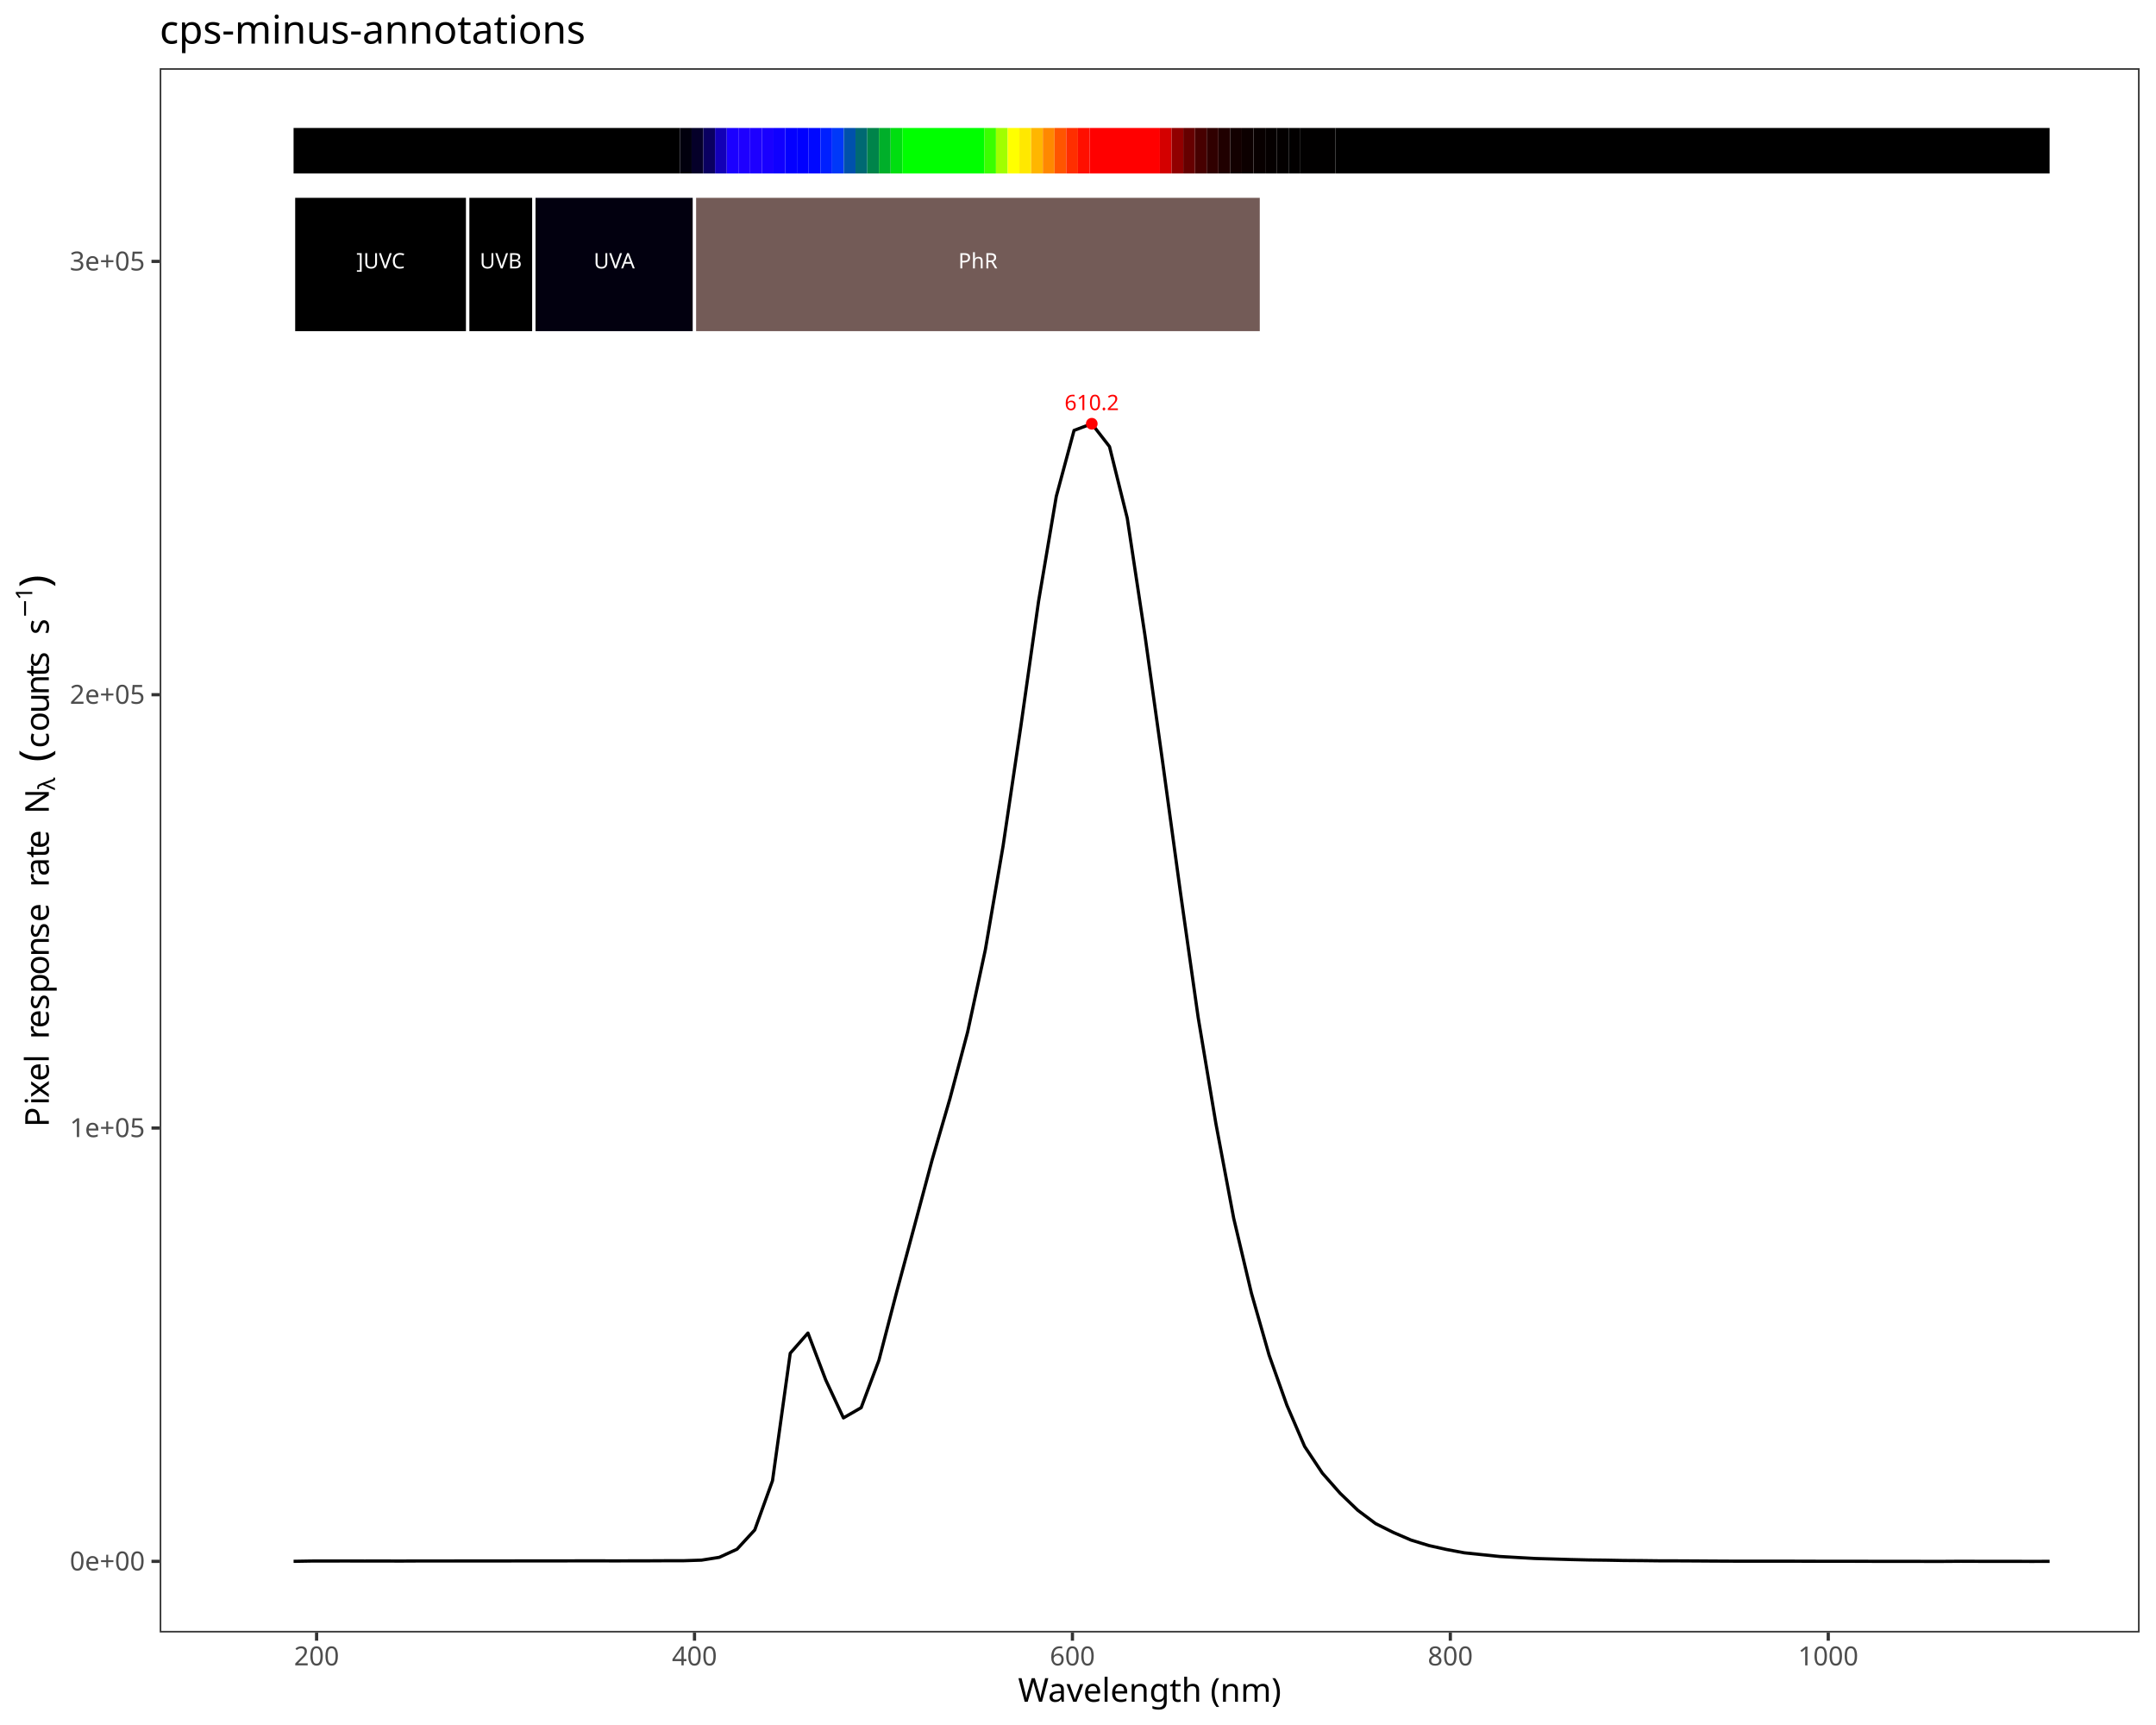
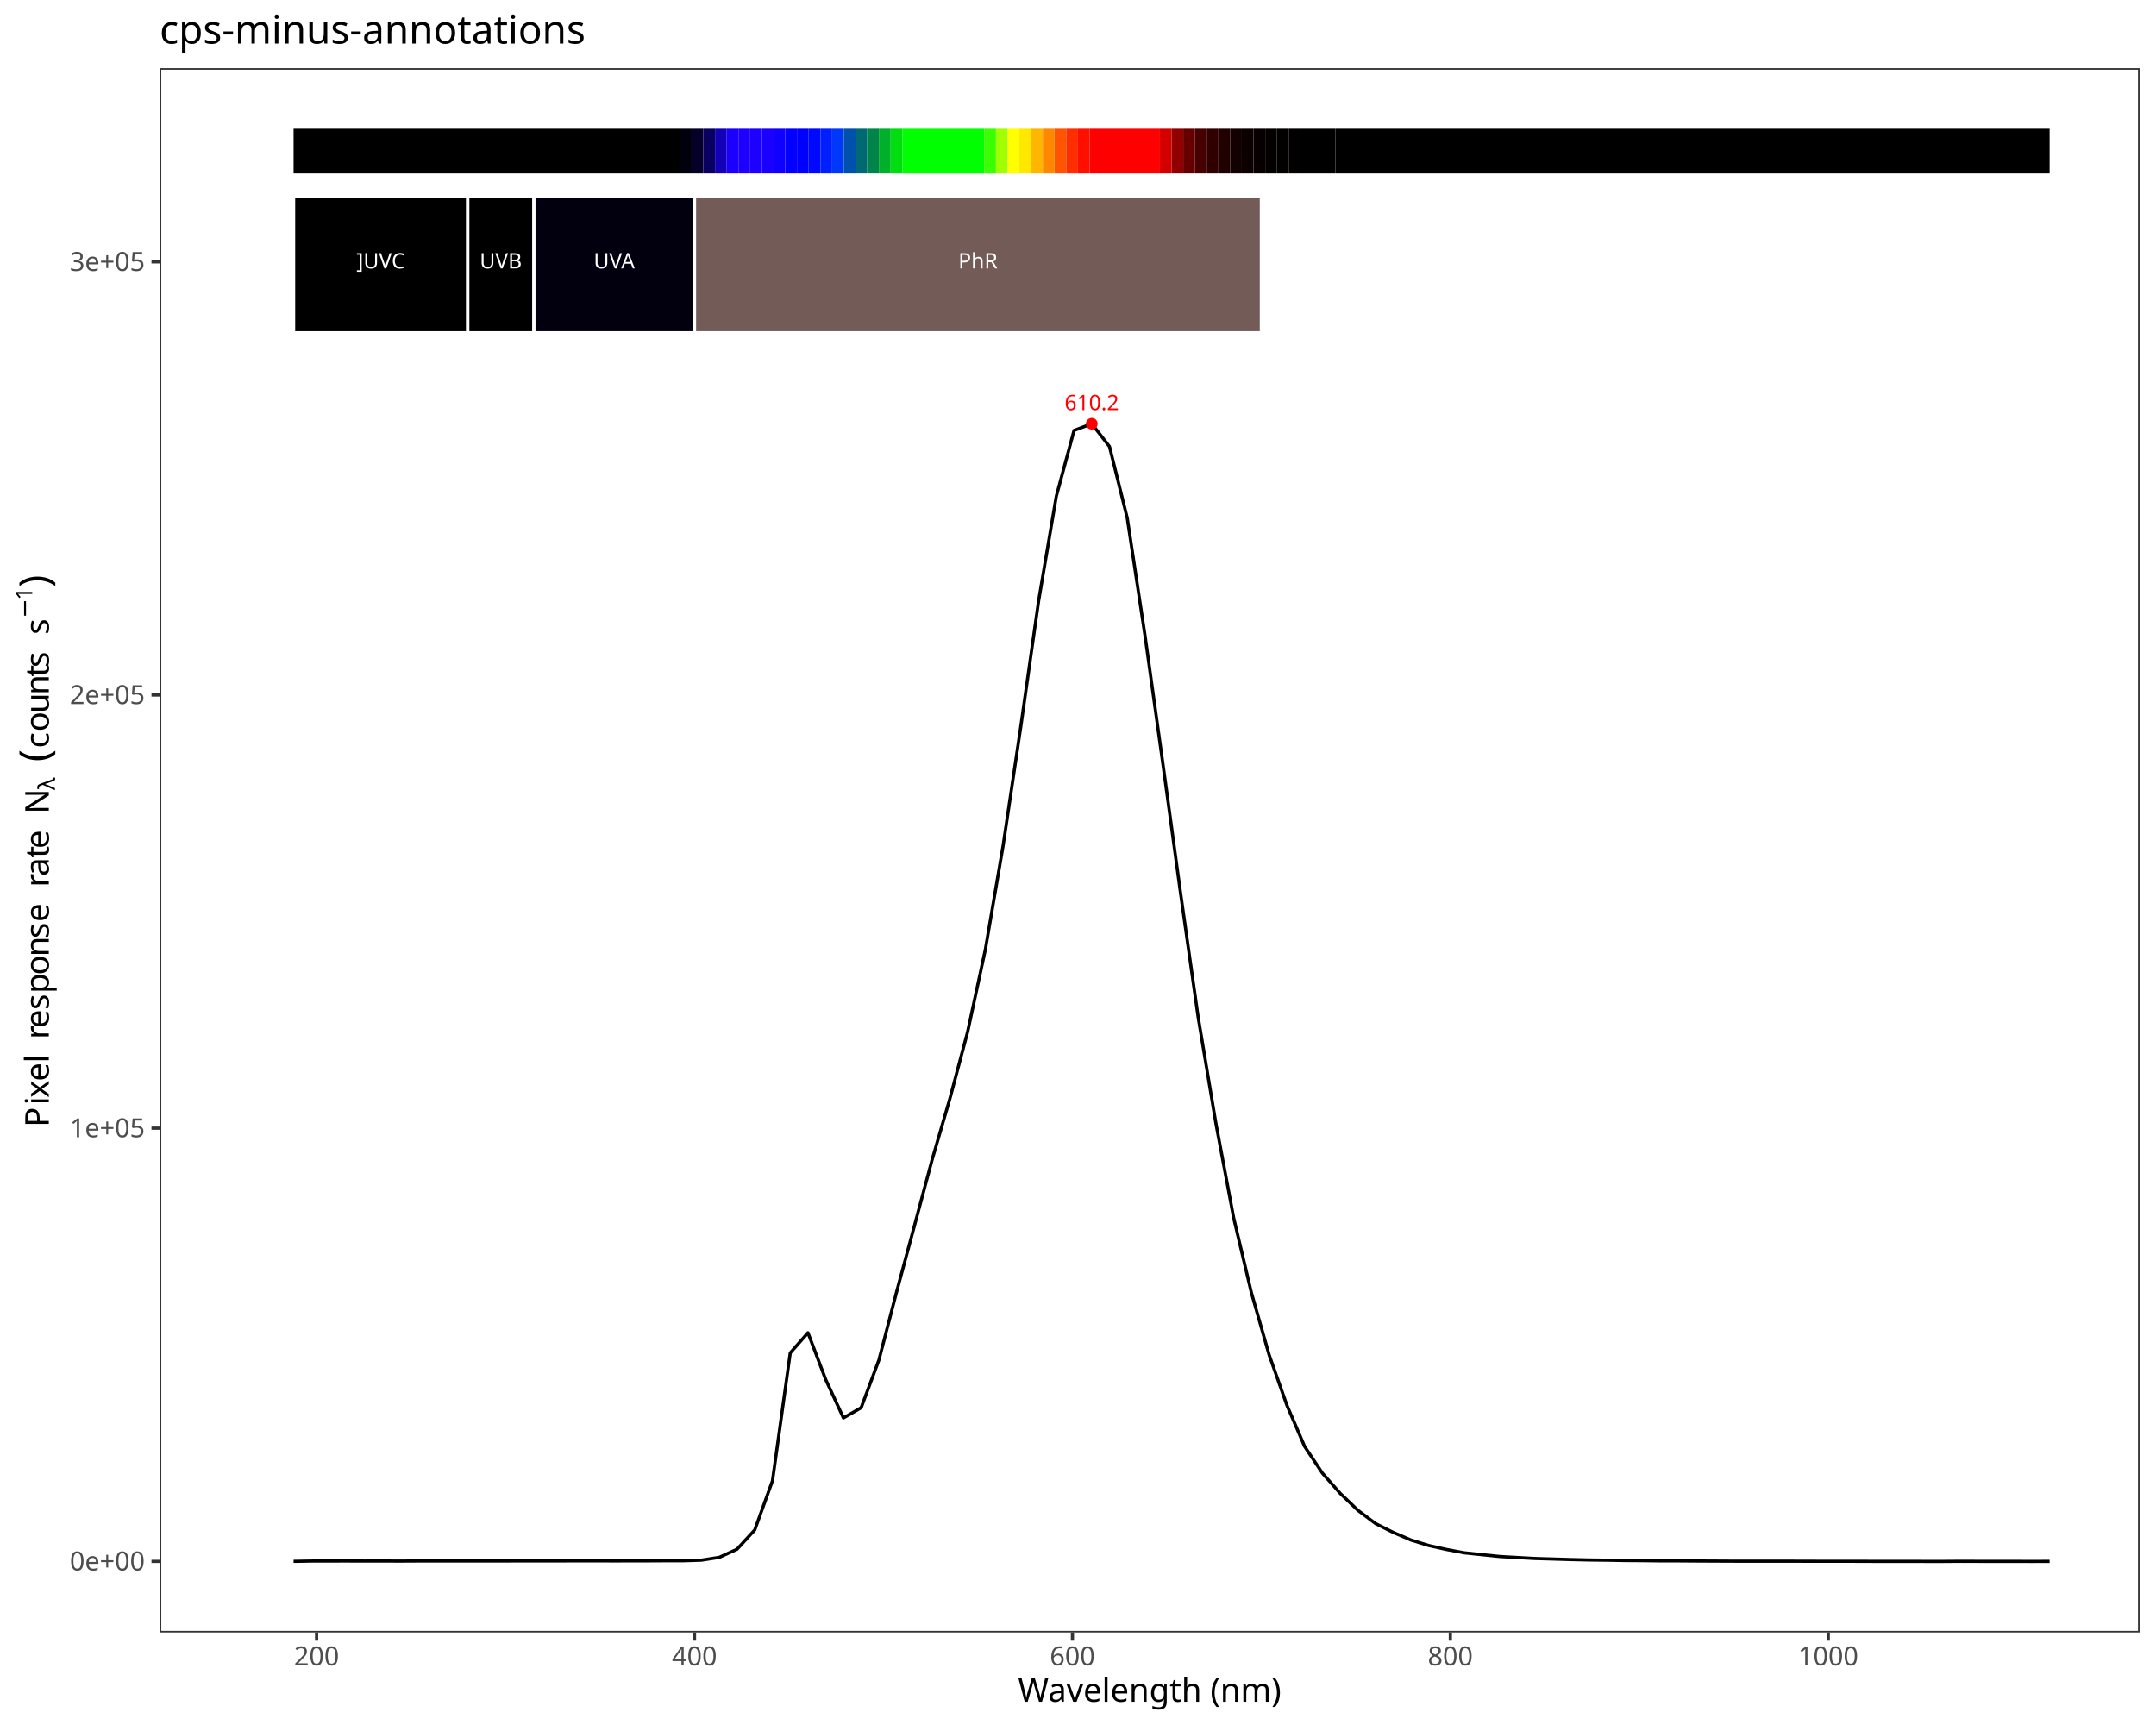
<svg xmlns="http://www.w3.org/2000/svg" class="svglite" data-engine-version="2.0" width="720.00pt" height="576.00pt" viewBox="0 0 720.00 576.00">
  <defs>
    <style type="text/css">
    .svglite line, .svglite polyline, .svglite polygon, .svglite path, .svglite rect, .svglite circle {
      fill: none;
      stroke: #000000;
      stroke-linecap: round;
      stroke-linejoin: round;
      stroke-miterlimit: 10.00;
    }
  </style>
  </defs>
  <rect width="100%" height="100%" style="stroke: none; fill: #FFFFFF;" />
  <defs>
    <clipPath id="cpMC4wMHw3MjAuMDB8MC4wMHw1NzYuMDA=">
      <rect x="0.00" y="0.00" width="720.00" height="576.00" />
    </clipPath>
  </defs>
  <g clip-path="url(#cpMC4wMHw3MjAuMDB8MC4wMHw1NzYuMDA=)">
    <rect x="0.00" y="0.00" width="720.00" height="576.00" style="stroke-width: 1.07; stroke: #FFFFFF; fill: #FFFFFF;" />
  </g>
  <defs>
    <clipPath id="cpNTMuMzN8NzE0LjUyfDIyLjc4fDU0NS4xMQ==">
      <rect x="53.33" y="22.78" width="661.19" height="522.33" />
    </clipPath>
  </defs>
  <g clip-path="url(#cpNTMuMzN8NzE0LjUyfDIyLjc4fDU0NS4xMQ==)">
    <rect x="53.33" y="22.78" width="661.19" height="522.33" style="stroke-width: 1.07; stroke: none; fill: #FFFFFF;" />
-     <polyline points="98.04,521.35 103.97,521.25 109.89,521.24 115.81,521.23 121.74,521.25 127.66,521.24 133.58,521.26 139.51,521.23 145.43,521.23 151.36,521.23 157.28,521.22 163.20,521.22 169.13,521.22 175.05,521.20 180.97,521.20 186.90,521.20 192.82,521.19 198.74,521.18 204.67,521.20 210.59,521.19 216.51,521.18 222.44,521.15 228.36,521.14 234.28,520.95 240.21,520.01 246.13,517.30 252.05,510.87 257.98,494.42 263.90,451.87 269.82,445.12 275.75,460.77 281.67,473.46 287.59,470.04 293.52,454.20 299.44,431.41 305.37,409.41 311.29,387.28 317.21,366.94 323.14,344.61 329.06,317.12 334.98,282.49 340.91,242.54 346.83,200.79 352.75,165.74 358.68,143.72 364.60,141.49 370.52,149.12 376.45,173.02 382.37,212.21 388.29,254.67 394.22,298.06 400.14,339.80 406.06,375.23 411.99,406.77 417.91,431.78 423.83,452.52 429.76,469.22 435.68,482.98 441.60,491.89 447.53,498.62 453.45,504.31 459.38,508.75 465.30,511.70 471.22,514.25 477.15,516.07 483.07,517.39 488.99,518.50 494.92,519.12 500.84,519.73 506.76,520.07 512.69,520.40 518.61,520.57 524.53,520.75 530.46,520.89 536.38,520.96 542.30,521.07 548.23,521.11 554.15,521.18 560.07,521.19 566.00,521.22 571.92,521.26 577.84,521.29 583.77,521.30 589.69,521.30 595.61,521.30 601.54,521.31 607.46,521.33 613.38,521.33 619.31,521.33 625.23,521.35 631.16,521.35 637.08,521.35 643.00,521.37 648.93,521.37 654.85,521.33 660.77,521.35 666.70,521.35 672.62,521.36 678.54,521.37 684.47,521.36 " style="stroke-width: 1.07; stroke-linecap: butt;" />
+     <polyline points="98.04,521.35 103.97,521.25 109.89,521.24 115.81,521.23 121.74,521.25 127.66,521.24 133.58,521.26 139.51,521.23 145.43,521.23 151.36,521.23 157.28,521.22 163.20,521.22 169.13,521.22 175.05,521.20 180.97,521.20 186.90,521.20 192.82,521.19 198.74,521.18 204.67,521.20 210.59,521.19 216.51,521.18 222.44,521.15 228.36,521.14 234.28,520.95 240.21,520.01 246.13,517.30 252.05,510.87 257.98,494.42 263.90,451.76 269.82,445.02 275.75,460.66 281.67,473.46 287.59,470.04 293.52,454.09 299.44,431.31 305.37,409.32 311.29,387.20 317.21,366.87 323.14,344.55 329.06,317.06 334.98,282.44 340.91,242.51 346.83,200.77 352.75,165.73 358.68,143.72 364.60,141.49 370.52,149.11 376.45,173.01 382.37,212.18 388.29,254.63 394.22,298.01 400.14,339.74 406.06,375.15 411.99,406.69 417.91,431.69 423.83,452.42 429.76,469.22 435.68,482.98 441.60,491.88 447.53,498.62 453.45,504.30 459.38,508.75 465.30,511.71 471.22,514.25 477.15,516.07 483.07,517.39 488.99,518.50 494.92,519.12 500.84,519.73 506.76,520.07 512.69,520.40 518.61,520.57 524.53,520.75 530.46,520.89 536.38,520.96 542.30,521.07 548.23,521.11 554.15,521.18 560.07,521.19 566.00,521.23 571.92,521.26 577.84,521.29 583.77,521.30 589.69,521.30 595.61,521.30 601.54,521.31 607.46,521.33 613.38,521.33 619.31,521.33 625.23,521.35 631.16,521.35 637.08,521.35 643.00,521.37 648.93,521.37 654.85,521.33 660.77,521.35 666.70,521.35 672.62,521.36 678.54,521.37 684.47,521.36 " style="stroke-width: 1.07; stroke-linecap: butt;" />
    <text x="364.60" y="136.94" text-anchor="middle" style="font-size: 7.11px; fill: #FF0000; font-family: sans;" textLength="17.80px" lengthAdjust="spacingAndGlyphs">610.2</text>
    <circle cx="364.60" cy="141.49" r="1.95" style="stroke-width: 0.71; stroke: none; fill: #FF0000;" />
    <rect x="98.04" y="42.73" width="129.01" height="15.20" style="stroke-width: 1.07; stroke: none; stroke-linecap: butt; stroke-linejoin: miter; fill: #000000;" />
    <rect x="227.06" y="42.73" width="3.91" height="15.20" style="stroke-width: 1.07; stroke: none; stroke-linecap: butt; stroke-linejoin: miter; fill: #01000D;" />
    <rect x="230.97" y="42.73" width="3.91" height="15.20" style="stroke-width: 1.07; stroke: none; stroke-linecap: butt; stroke-linejoin: miter; fill: #050029;" />
    <rect x="234.88" y="42.73" width="3.91" height="15.20" style="stroke-width: 1.07; stroke: none; stroke-linecap: butt; stroke-linejoin: miter; fill: #0A0060;" />
    <rect x="238.79" y="42.73" width="3.91" height="15.20" style="stroke-width: 1.07; stroke: none; stroke-linecap: butt; stroke-linejoin: miter; fill: #1300B7;" />
    <rect x="242.70" y="42.73" width="3.91" height="15.20" style="stroke-width: 1.07; stroke: none; stroke-linecap: butt; stroke-linejoin: miter; fill: #1B00FF;" />
    <rect x="246.60" y="42.73" width="3.91" height="15.20" style="stroke-width: 1.07; stroke: none; stroke-linecap: butt; stroke-linejoin: miter; fill: #1E00FF;" />
    <rect x="250.51" y="42.73" width="3.91" height="15.20" style="stroke-width: 1.07; stroke: none; stroke-linecap: butt; stroke-linejoin: miter; fill: #1D00FF;" />
    <rect x="254.42" y="42.73" width="3.91" height="15.20" style="stroke-width: 1.07; stroke: none; stroke-linecap: butt; stroke-linejoin: miter; fill: #1900FF;" />
    <rect x="258.33" y="42.73" width="3.91" height="15.20" style="stroke-width: 1.07; stroke: none; stroke-linecap: butt; stroke-linejoin: miter; fill: #1000FF;" />
    <rect x="262.24" y="42.73" width="3.91" height="15.20" style="stroke-width: 1.07; stroke: none; stroke-linecap: butt; stroke-linejoin: miter; fill: #0400FF;" />
    <rect x="266.15" y="42.73" width="3.91" height="15.20" style="stroke-width: 1.07; stroke: none; stroke-linecap: butt; stroke-linejoin: miter; fill: #0000FF;" />
    <rect x="270.06" y="42.73" width="3.91" height="15.20" style="stroke-width: 1.07; stroke: none; stroke-linecap: butt; stroke-linejoin: miter; fill: #0008FF;" />
    <rect x="273.97" y="42.73" width="3.91" height="15.20" style="stroke-width: 1.07; stroke: none; stroke-linecap: butt; stroke-linejoin: miter; fill: #001FFF;" />
    <rect x="277.88" y="42.73" width="3.91" height="15.20" style="stroke-width: 1.07; stroke: none; stroke-linecap: butt; stroke-linejoin: miter; fill: #0038F9;" />
    <rect x="281.79" y="42.73" width="3.91" height="15.20" style="stroke-width: 1.07; stroke: none; stroke-linecap: butt; stroke-linejoin: miter; fill: #0051AC;" />
    <rect x="285.70" y="42.73" width="3.91" height="15.20" style="stroke-width: 1.07; stroke: none; stroke-linecap: butt; stroke-linejoin: miter; fill: #006972;" />
    <rect x="289.61" y="42.73" width="3.91" height="15.20" style="stroke-width: 1.07; stroke: none; stroke-linecap: butt; stroke-linejoin: miter; fill: #00844A;" />
    <rect x="293.52" y="42.73" width="3.91" height="15.20" style="stroke-width: 1.07; stroke: none; stroke-linecap: butt; stroke-linejoin: miter; fill: #00AF2A;" />
    <rect x="297.43" y="42.73" width="3.91" height="15.20" style="stroke-width: 1.07; stroke: none; stroke-linecap: butt; stroke-linejoin: miter; fill: #00DE10;" />
    <rect x="301.34" y="42.73" width="27.37" height="15.20" style="stroke-width: 1.07; stroke: none; stroke-linecap: butt; stroke-linejoin: miter; fill: #00FF00;" />
    <rect x="328.70" y="42.73" width="3.91" height="15.20" style="stroke-width: 1.07; stroke: none; stroke-linecap: butt; stroke-linejoin: miter; fill: #3AFF00;" />
    <rect x="332.61" y="42.73" width="3.91" height="15.20" style="stroke-width: 1.07; stroke: none; stroke-linecap: butt; stroke-linejoin: miter; fill: #A0FF00;" />
    <rect x="336.52" y="42.73" width="3.91" height="15.20" style="stroke-width: 1.07; stroke: none; stroke-linecap: butt; stroke-linejoin: miter; fill: #FFFF00;" />
    <rect x="340.43" y="42.73" width="3.91" height="15.20" style="stroke-width: 1.07; stroke: none; stroke-linecap: butt; stroke-linejoin: miter; fill: #FFE800;" />
    <rect x="344.34" y="42.73" width="3.91" height="15.20" style="stroke-width: 1.07; stroke: none; stroke-linecap: butt; stroke-linejoin: miter; fill: #FFB600;" />
    <rect x="348.25" y="42.73" width="3.91" height="15.20" style="stroke-width: 1.07; stroke: none; stroke-linecap: butt; stroke-linejoin: miter; fill: #FF8800;" />
    <rect x="352.16" y="42.73" width="3.91" height="15.20" style="stroke-width: 1.07; stroke: none; stroke-linecap: butt; stroke-linejoin: miter; fill: #FF5500;" />
    <rect x="356.07" y="42.73" width="3.91" height="15.20" style="stroke-width: 1.07; stroke: none; stroke-linecap: butt; stroke-linejoin: miter; fill: #FF2E00;" />
    <rect x="359.98" y="42.73" width="3.91" height="15.20" style="stroke-width: 1.07; stroke: none; stroke-linecap: butt; stroke-linejoin: miter; fill: #FF0F00;" />
    <rect x="363.89" y="42.73" width="23.46" height="15.20" style="stroke-width: 1.07; stroke: none; stroke-linecap: butt; stroke-linejoin: miter; fill: #FF0000;" />
    <rect x="387.35" y="42.73" width="3.91" height="15.20" style="stroke-width: 1.07; stroke: none; stroke-linecap: butt; stroke-linejoin: miter; fill: #D40000;" />
    <rect x="391.26" y="42.73" width="3.91" height="15.20" style="stroke-width: 1.07; stroke: none; stroke-linecap: butt; stroke-linejoin: miter; fill: #910000;" />
    <rect x="395.16" y="42.73" width="3.91" height="15.20" style="stroke-width: 1.07; stroke: none; stroke-linecap: butt; stroke-linejoin: miter; fill: #660000;" />
    <rect x="399.07" y="42.73" width="3.91" height="15.20" style="stroke-width: 1.07; stroke: none; stroke-linecap: butt; stroke-linejoin: miter; fill: #470000;" />
    <rect x="402.98" y="42.73" width="3.91" height="15.20" style="stroke-width: 1.07; stroke: none; stroke-linecap: butt; stroke-linejoin: miter; fill: #300000;" />
    <rect x="406.89" y="42.73" width="3.91" height="15.20" style="stroke-width: 1.07; stroke: none; stroke-linecap: butt; stroke-linejoin: miter; fill: #200000;" />
    <rect x="410.80" y="42.73" width="3.91" height="15.20" style="stroke-width: 1.07; stroke: none; stroke-linecap: butt; stroke-linejoin: miter; fill: #130000;" />
    <rect x="414.71" y="42.73" width="3.91" height="15.20" style="stroke-width: 1.07; stroke: none; stroke-linecap: butt; stroke-linejoin: miter; fill: #0C0000;" />
    <rect x="418.62" y="42.73" width="3.91" height="15.20" style="stroke-width: 1.07; stroke: none; stroke-linecap: butt; stroke-linejoin: miter; fill: #080000;" />
    <rect x="422.53" y="42.73" width="3.91" height="15.20" style="stroke-width: 1.07; stroke: none; stroke-linecap: butt; stroke-linejoin: miter; fill: #050000;" />
    <rect x="426.44" y="42.73" width="3.91" height="15.20" style="stroke-width: 1.07; stroke: none; stroke-linecap: butt; stroke-linejoin: miter; fill: #030000;" />
    <rect x="430.35" y="42.73" width="3.91" height="15.20" style="stroke-width: 1.07; stroke: none; stroke-linecap: butt; stroke-linejoin: miter; fill: #020000;" />
    <rect x="434.26" y="42.73" width="11.73" height="15.20" style="stroke-width: 1.07; stroke: none; stroke-linecap: butt; stroke-linejoin: miter; fill: #010000;" />
    <rect x="445.99" y="42.73" width="238.48" height="15.20" style="stroke-width: 1.07; stroke: none; stroke-linecap: butt; stroke-linejoin: miter; fill: #000000;" />
    <rect x="98.04" y="65.52" width="58.17" height="45.59" style="stroke-width: 1.07; stroke: #FFFFFF; stroke-linecap: butt; stroke-linejoin: miter; fill: #000000;" />
    <rect x="156.21" y="65.52" width="22.09" height="45.59" style="stroke-width: 1.07; stroke: #FFFFFF; stroke-linecap: butt; stroke-linejoin: miter; fill: #000000;" />
    <rect x="178.30" y="65.52" width="53.64" height="45.59" style="stroke-width: 1.07; stroke: #FFFFFF; stroke-linecap: butt; stroke-linejoin: miter; fill: #02000F;" />
    <rect x="231.93" y="65.52" width="189.31" height="45.59" style="stroke-width: 1.07; stroke: #FFFFFF; stroke-linecap: butt; stroke-linejoin: miter; fill: #735B57;" />
    <text x="127.13" y="89.62" text-anchor="middle" style="font-size: 7.11px; fill: #FFFFFF; font-family: sans;" textLength="17.00px" lengthAdjust="spacingAndGlyphs">]UVC</text>
    <text x="167.25" y="89.62" text-anchor="middle" style="font-size: 7.11px; fill: #FFFFFF; font-family: sans;" textLength="14.63px" lengthAdjust="spacingAndGlyphs">UVB</text>
    <text x="205.12" y="89.62" text-anchor="middle" style="font-size: 7.11px; fill: #FFFFFF; font-family: sans;" textLength="14.63px" lengthAdjust="spacingAndGlyphs">UVA</text>
    <text x="326.59" y="89.62" text-anchor="middle" style="font-size: 7.11px; fill: #FFFFFF; font-family: sans;" textLength="13.84px" lengthAdjust="spacingAndGlyphs">PhR</text>
    <rect x="53.33" y="22.78" width="661.19" height="522.33" style="stroke-width: 1.07; stroke: #333333;" />
  </g>
  <g clip-path="url(#cpMC4wMHw3MjAuMDB8MC4wMHw1NzYuMDA=)">
    <text x="48.40" y="524.38" text-anchor="end" style="font-size: 8.80px; fill: #4D4D4D; font-family: sans;" textLength="24.72px" lengthAdjust="spacingAndGlyphs">0e+00</text>
-     <text x="48.40" y="379.69" text-anchor="end" style="font-size: 8.80px; fill: #4D4D4D; font-family: sans;" textLength="24.72px" lengthAdjust="spacingAndGlyphs">1e+05</text>
-     <text x="48.40" y="235.00" text-anchor="end" style="font-size: 8.80px; fill: #4D4D4D; font-family: sans;" textLength="24.72px" lengthAdjust="spacingAndGlyphs">2e+05</text>
-     <text x="48.40" y="90.31" text-anchor="end" style="font-size: 8.80px; fill: #4D4D4D; font-family: sans;" textLength="24.72px" lengthAdjust="spacingAndGlyphs">3e+05</text>
+     <text x="48.40" y="379.74" text-anchor="end" style="font-size: 8.80px; fill: #4D4D4D; font-family: sans;" textLength="24.72px" lengthAdjust="spacingAndGlyphs">1e+05</text>
+     <text x="48.40" y="235.10" text-anchor="end" style="font-size: 8.80px; fill: #4D4D4D; font-family: sans;" textLength="24.72px" lengthAdjust="spacingAndGlyphs">2e+05</text>
+     <text x="48.40" y="90.46" text-anchor="end" style="font-size: 8.80px; fill: #4D4D4D; font-family: sans;" textLength="24.72px" lengthAdjust="spacingAndGlyphs">3e+05</text>
    <polyline points="50.59,521.35 53.33,521.35 " style="stroke-width: 1.07; stroke: #333333; stroke-linecap: butt;" />
-     <polyline points="50.59,376.66 53.33,376.66 " style="stroke-width: 1.07; stroke: #333333; stroke-linecap: butt;" />
-     <polyline points="50.59,231.98 53.33,231.98 " style="stroke-width: 1.07; stroke: #333333; stroke-linecap: butt;" />
-     <polyline points="50.59,87.29 53.33,87.29 " style="stroke-width: 1.07; stroke: #333333; stroke-linecap: butt;" />
+     <polyline points="50.59,376.71 53.33,376.71 " style="stroke-width: 1.07; stroke: #333333; stroke-linecap: butt;" />
+     <polyline points="50.59,232.07 53.33,232.07 " style="stroke-width: 1.07; stroke: #333333; stroke-linecap: butt;" />
+     <polyline points="50.59,87.43 53.33,87.43 " style="stroke-width: 1.07; stroke: #333333; stroke-linecap: butt;" />
    <polyline points="105.73,547.85 105.73,545.11 " style="stroke-width: 1.07; stroke: #333333; stroke-linecap: butt;" />
    <polyline points="231.93,547.85 231.93,545.11 " style="stroke-width: 1.07; stroke: #333333; stroke-linecap: butt;" />
    <polyline points="358.14,547.85 358.14,545.11 " style="stroke-width: 1.07; stroke: #333333; stroke-linecap: butt;" />
    <polyline points="484.34,547.85 484.34,545.11 " style="stroke-width: 1.07; stroke: #333333; stroke-linecap: butt;" />
    <polyline points="610.55,547.85 610.55,545.11 " style="stroke-width: 1.07; stroke: #333333; stroke-linecap: butt;" />
    <text x="105.73" y="556.10" text-anchor="middle" style="font-size: 8.80px; fill: #4D4D4D; font-family: sans;" textLength="14.68px" lengthAdjust="spacingAndGlyphs">200</text>
    <text x="231.93" y="556.10" text-anchor="middle" style="font-size: 8.80px; fill: #4D4D4D; font-family: sans;" textLength="14.68px" lengthAdjust="spacingAndGlyphs">400</text>
    <text x="358.14" y="556.10" text-anchor="middle" style="font-size: 8.80px; fill: #4D4D4D; font-family: sans;" textLength="14.68px" lengthAdjust="spacingAndGlyphs">600</text>
    <text x="484.34" y="556.10" text-anchor="middle" style="font-size: 8.80px; fill: #4D4D4D; font-family: sans;" textLength="14.68px" lengthAdjust="spacingAndGlyphs">800</text>
    <text x="610.55" y="556.10" text-anchor="middle" style="font-size: 8.80px; fill: #4D4D4D; font-family: sans;" textLength="19.58px" lengthAdjust="spacingAndGlyphs">1000</text>
    <text x="383.93" y="568.24" text-anchor="middle" style="font-size: 11.00px; font-family: sans;" textLength="83.76px" lengthAdjust="spacingAndGlyphs">Wavelength (nm)</text>
    <text transform="translate(16.30,376.34) rotate(-90)" style="font-size: 11.00px; font-family: sans;" textLength="7.34px" lengthAdjust="spacingAndGlyphs">P</text>
    <text transform="translate(16.30,369.01) rotate(-90)" style="font-size: 11.00px; font-family: sans;" textLength="2.44px" lengthAdjust="spacingAndGlyphs">i</text>
    <text transform="translate(16.30,366.56) rotate(-90)" style="font-size: 11.00px; font-family: sans;" textLength="5.50px" lengthAdjust="spacingAndGlyphs">x</text>
    <text transform="translate(16.30,361.06) rotate(-90)" style="font-size: 11.00px; font-family: sans;" textLength="6.12px" lengthAdjust="spacingAndGlyphs">e</text>
    <text transform="translate(16.30,354.94) rotate(-90)" style="font-size: 11.00px; font-family: sans;" textLength="2.44px" lengthAdjust="spacingAndGlyphs">l</text>
    <text transform="translate(16.30,352.50) rotate(-90)" style="font-size: 11.00px; font-family: sans;" textLength="2.75px" lengthAdjust="spacingAndGlyphs"> </text>
    <text transform="translate(16.30,349.75) rotate(-90)" style="font-size: 11.00px; font-family: sans;" textLength="2.75px" lengthAdjust="spacingAndGlyphs"> </text>
    <text transform="translate(16.30,346.99) rotate(-90)" style="font-size: 11.00px; font-family: sans;" textLength="3.66px" lengthAdjust="spacingAndGlyphs">r</text>
    <text transform="translate(16.30,343.33) rotate(-90)" style="font-size: 11.00px; font-family: sans;" textLength="6.12px" lengthAdjust="spacingAndGlyphs">e</text>
    <text transform="translate(16.30,337.21) rotate(-90)" style="font-size: 11.00px; font-family: sans;" textLength="5.50px" lengthAdjust="spacingAndGlyphs">s</text>
    <text transform="translate(16.30,331.71) rotate(-90)" style="font-size: 11.00px; font-family: sans;" textLength="6.12px" lengthAdjust="spacingAndGlyphs">p</text>
    <text transform="translate(16.30,325.59) rotate(-90)" style="font-size: 11.00px; font-family: sans;" textLength="6.12px" lengthAdjust="spacingAndGlyphs">o</text>
    <text transform="translate(16.30,319.47) rotate(-90)" style="font-size: 11.00px; font-family: sans;" textLength="6.12px" lengthAdjust="spacingAndGlyphs">n</text>
    <text transform="translate(16.30,313.35) rotate(-90)" style="font-size: 11.00px; font-family: sans;" textLength="5.50px" lengthAdjust="spacingAndGlyphs">s</text>
    <text transform="translate(16.30,307.85) rotate(-90)" style="font-size: 11.00px; font-family: sans;" textLength="6.12px" lengthAdjust="spacingAndGlyphs">e</text>
    <text transform="translate(16.30,301.73) rotate(-90)" style="font-size: 11.00px; font-family: sans;" textLength="2.75px" lengthAdjust="spacingAndGlyphs"> </text>
    <text transform="translate(16.30,298.98) rotate(-90)" style="font-size: 11.00px; font-family: sans;" textLength="2.75px" lengthAdjust="spacingAndGlyphs"> </text>
    <text transform="translate(16.30,296.23) rotate(-90)" style="font-size: 11.00px; font-family: sans;" textLength="3.66px" lengthAdjust="spacingAndGlyphs">r</text>
    <text transform="translate(16.30,292.56) rotate(-90)" style="font-size: 11.00px; font-family: sans;" textLength="6.12px" lengthAdjust="spacingAndGlyphs">a</text>
    <text transform="translate(16.30,286.45) rotate(-90)" style="font-size: 11.00px; font-family: sans;" textLength="3.06px" lengthAdjust="spacingAndGlyphs">t</text>
    <text transform="translate(16.30,283.39) rotate(-90)" style="font-size: 11.00px; font-family: sans;" textLength="6.12px" lengthAdjust="spacingAndGlyphs">e</text>
    <text transform="translate(16.30,277.27) rotate(-90)" style="font-size: 11.00px; font-family: sans;" textLength="2.75px" lengthAdjust="spacingAndGlyphs"> </text>
    <text transform="translate(16.30,274.52) rotate(-90)" style="font-size: 11.00px; font-family: sans;" textLength="2.75px" lengthAdjust="spacingAndGlyphs"> </text>
    <text transform="translate(16.30,271.77) rotate(-90)" style="font-size: 11.00px; font-family: sans;" textLength="7.95px" lengthAdjust="spacingAndGlyphs">N</text>
    <text transform="translate(18.34,263.82) rotate(-90)" style="font-size: 7.70px; font-family: sans;" textLength="3.92px" lengthAdjust="spacingAndGlyphs">λ</text>
    <text transform="translate(16.30,259.90) rotate(-90)" style="font-size: 11.00px; font-family: sans;" textLength="2.75px" lengthAdjust="spacingAndGlyphs"> </text>
    <text transform="translate(16.30,257.15) rotate(-90)" style="font-size: 11.00px; font-family: sans;" textLength="2.75px" lengthAdjust="spacingAndGlyphs"> </text>
    <text transform="translate(16.30,254.39) rotate(-90)" style="font-size: 13.75px; font-family: sans;" textLength="4.58px" lengthAdjust="spacingAndGlyphs">(</text>
    <text transform="translate(16.30,249.82) rotate(-90)" style="font-size: 11.00px; font-family: sans;" textLength="5.50px" lengthAdjust="spacingAndGlyphs">c</text>
    <text transform="translate(16.30,244.31) rotate(-90)" style="font-size: 11.00px; font-family: sans;" textLength="6.12px" lengthAdjust="spacingAndGlyphs">o</text>
    <text transform="translate(16.30,238.19) rotate(-90)" style="font-size: 11.00px; font-family: sans;" textLength="6.12px" lengthAdjust="spacingAndGlyphs">u</text>
    <text transform="translate(16.30,232.07) rotate(-90)" style="font-size: 11.00px; font-family: sans;" textLength="6.12px" lengthAdjust="spacingAndGlyphs">n</text>
    <text transform="translate(16.30,225.96) rotate(-90)" style="font-size: 11.00px; font-family: sans;" textLength="3.06px" lengthAdjust="spacingAndGlyphs">t</text>
    <text transform="translate(16.30,222.90) rotate(-90)" style="font-size: 11.00px; font-family: sans;" textLength="5.50px" lengthAdjust="spacingAndGlyphs">s</text>
    <text transform="translate(16.30,217.40) rotate(-90)" style="font-size: 11.00px; font-family: sans;" textLength="2.75px" lengthAdjust="spacingAndGlyphs"> </text>
    <text transform="translate(16.30,214.64) rotate(-90)" style="font-size: 11.00px; font-family: sans;" textLength="2.75px" lengthAdjust="spacingAndGlyphs"> </text>
    <text transform="translate(16.30,211.89) rotate(-90)" style="font-size: 11.00px; font-family: sans;" textLength="5.50px" lengthAdjust="spacingAndGlyphs">s</text>
    <text transform="translate(10.78,206.39) rotate(-90)" style="font-size: 7.70px; font-family: sans;" textLength="5.98px" lengthAdjust="spacingAndGlyphs">−</text>
    <text transform="translate(10.78,200.40) rotate(-90)" style="font-size: 7.70px; font-family: sans;" textLength="4.28px" lengthAdjust="spacingAndGlyphs">1</text>
    <text transform="translate(16.30,196.12) rotate(-90)" style="font-size: 13.75px; font-family: sans;" textLength="4.57px" lengthAdjust="spacingAndGlyphs">)</text>
    <text x="53.33" y="14.56" style="font-size: 13.20px; font-family: sans;" textLength="132.83px" lengthAdjust="spacingAndGlyphs">cps-minus-annotations</text>
  </g>
</svg>
